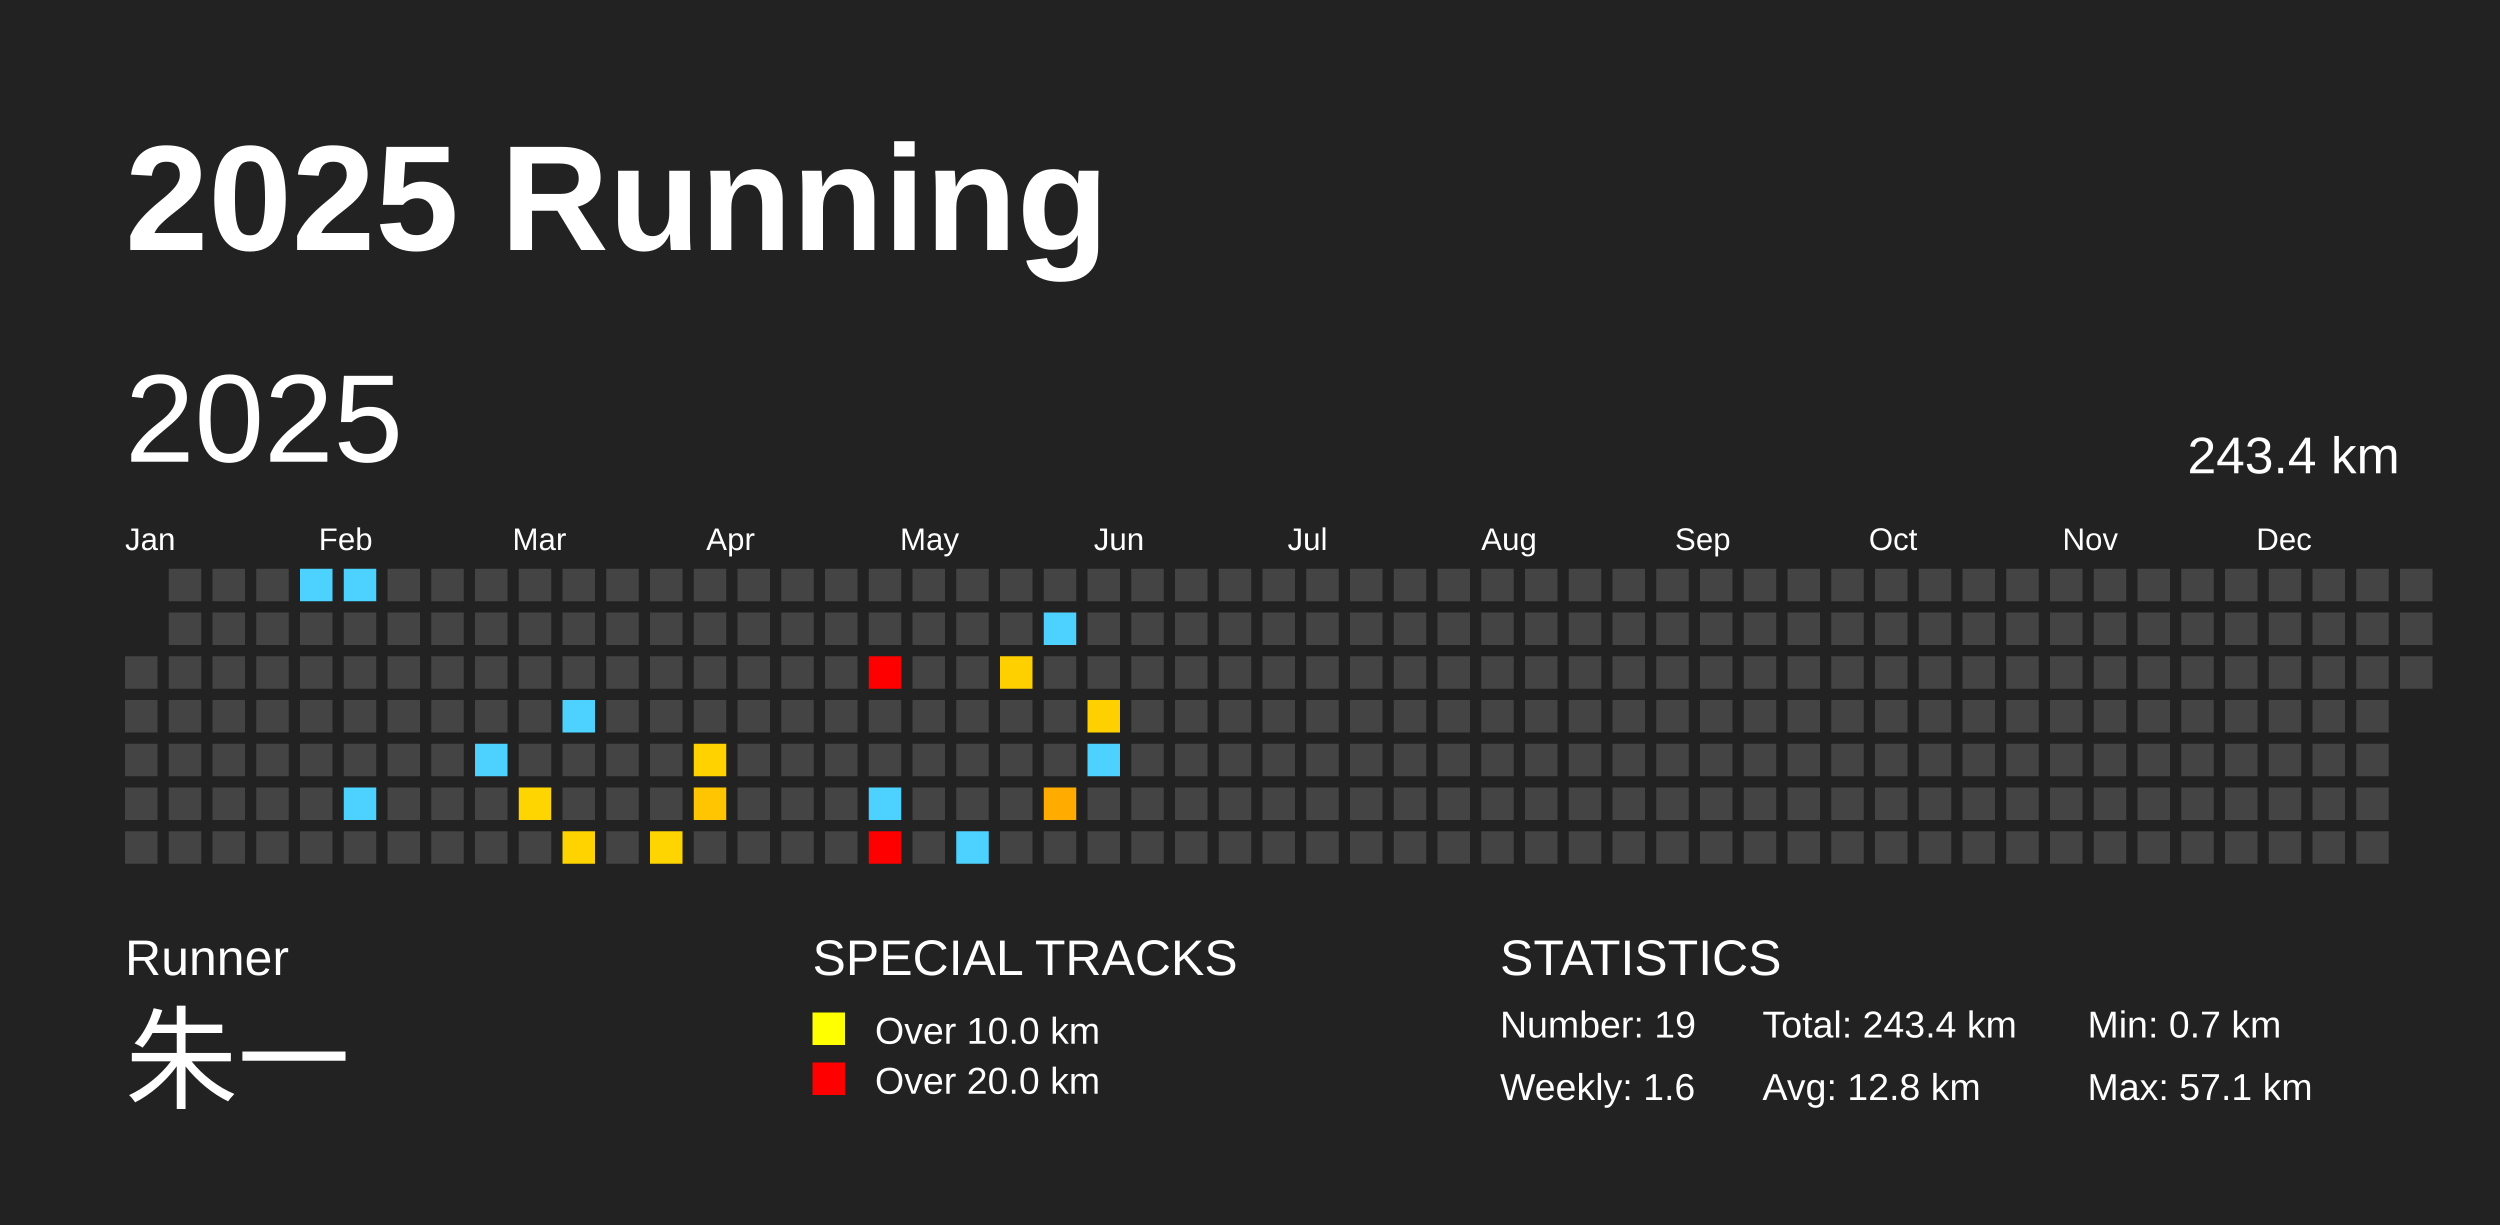
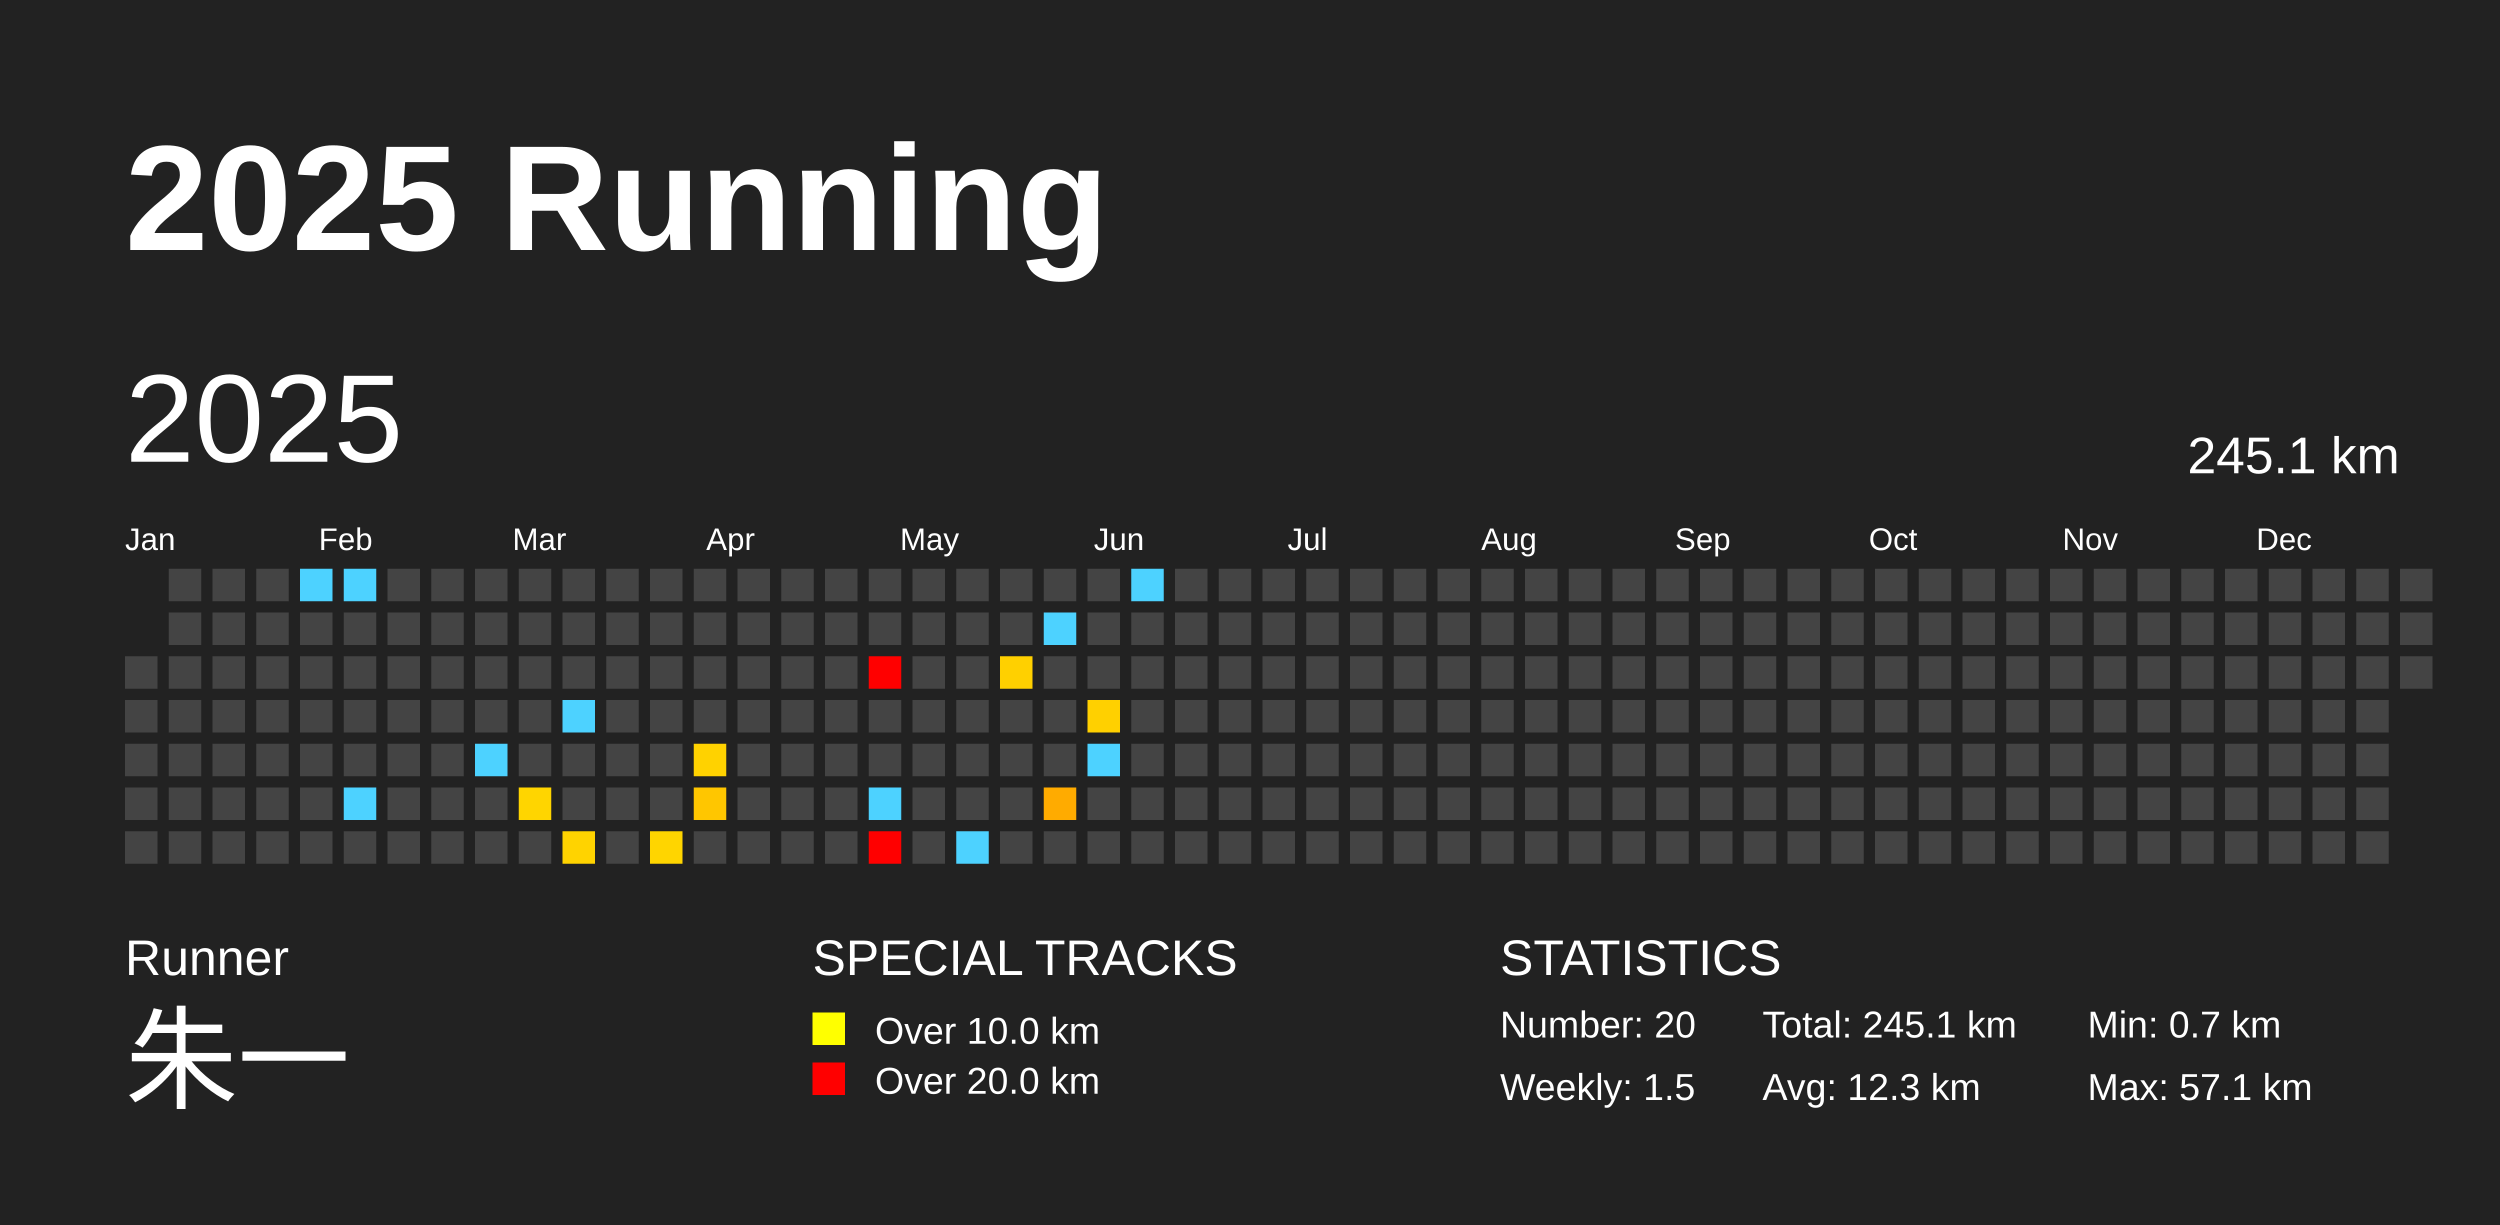
<svg xmlns="http://www.w3.org/2000/svg" baseProfile="full" height="98mm" version="1.1" viewBox="0,0,200,98" width="200mm">
  <defs />
  <rect fill="#222222" height="98" width="200" x="0" y="0" />
  <text fill="#FFFFFF" style="font-size:12px; font-family:Arial; font-weight:bold;" x="10" y="20">2025 Running</text>
  <text fill="#FFFFFF" style="font-size:4px; font-family:Arial" x="10" y="78">Runner</text>
  <text fill="#FFFFFF" style="font-size:9px; font-family:Arial" x="10" y="88">朱一</text>
  <text fill="#FFFFFF" style="font-size:4px; font-family:Arial" x="65" y="78">SPECIAL TRACKS</text>
  <rect fill="yellow" height="2.6" width="2.6" x="65" y="81" />
  <text fill="#FFFFFF" style="font-size:3px; font-family:Arial" x="70" y="83.5">Over 10.0 km</text>
  <rect fill="red" height="2.6" width="2.6" x="65" y="85" />
  <text fill="#FFFFFF" style="font-size:3px; font-family:Arial" x="70" y="87.5">Over 20.0 km</text>
  <text fill="#FFFFFF" style="font-size:4px; font-family:Arial" x="120" y="78">STATISTICS</text>
-   <text fill="#FFFFFF" style="font-size:3px; font-family:Arial" x="120" y="83">Number: 19</text>
-   <text fill="#FFFFFF" style="font-size:3px; font-family:Arial" x="120" y="88">Weekly: 1.6</text>
-   <text fill="#FFFFFF" style="font-size:3px; font-family:Arial" x="141" y="83">Total: 243.4 km</text>
-   <text fill="#FFFFFF" style="font-size:3px; font-family:Arial" x="141" y="88">Avg: 12.8 km</text>
+   <text fill="#FFFFFF" style="font-size:3px; font-family:Arial" x="120" y="83">Number: 20</text>
+   <text fill="#FFFFFF" style="font-size:3px; font-family:Arial" x="120" y="88">Weekly: 1.5</text>
+   <text fill="#FFFFFF" style="font-size:3px; font-family:Arial" x="141" y="83">Total: 245.1 km</text>
+   <text fill="#FFFFFF" style="font-size:3px; font-family:Arial" x="141" y="88">Avg: 12.3 km</text>
  <text fill="#FFFFFF" style="font-size:3px; font-family:Arial" x="167" y="83">Min: 0.7 km</text>
  <text fill="#FFFFFF" style="font-size:3px; font-family:Arial" x="167" y="88">Max: 57.1 km</text>
  <text dominant-baseline="hanging" fill="#FFFFFF" style="font-size:10.0px; font-family:Arial;" x="10" y="30">2025</text>
-   <text dominant-baseline="hanging" fill="#FFFFFF" style="font-size:4.125px; font-family:Arial;" x="175" y="35">243.4 km</text>
+   <text dominant-baseline="hanging" fill="#FFFFFF" style="font-size:4.125px; font-family:Arial;" x="175" y="35">245.1 km</text>
  <text fill="#FFFFFF" style="font-size:2.5px; font-family:Arial" x="10.0" y="44">Jan</text>
  <text fill="#FFFFFF" style="font-size:2.5px; font-family:Arial" x="25.5" y="44">Feb</text>
  <text fill="#FFFFFF" style="font-size:2.5px; font-family:Arial" x="41.0" y="44">Mar</text>
  <text fill="#FFFFFF" style="font-size:2.5px; font-family:Arial" x="56.5" y="44">Apr</text>
  <text fill="#FFFFFF" style="font-size:2.5px; font-family:Arial" x="72.0" y="44">May</text>
  <text fill="#FFFFFF" style="font-size:2.5px; font-family:Arial" x="87.5" y="44">Jun</text>
  <text fill="#FFFFFF" style="font-size:2.5px; font-family:Arial" x="103.0" y="44">Jul</text>
  <text fill="#FFFFFF" style="font-size:2.5px; font-family:Arial" x="118.5" y="44">Aug</text>
  <text fill="#FFFFFF" style="font-size:2.5px; font-family:Arial" x="134.0" y="44">Sep</text>
  <text fill="#FFFFFF" style="font-size:2.5px; font-family:Arial" x="149.5" y="44">Oct</text>
  <text fill="#FFFFFF" style="font-size:2.5px; font-family:Arial" x="165.0" y="44">Nov</text>
  <text fill="#FFFFFF" style="font-size:2.5px; font-family:Arial" x="180.5" y="44">Dec</text>
  <rect fill="#444444" height="2.6" width="2.6" x="10.0" y="52.5" />
  <rect fill="#444444" height="2.6" width="2.6" x="10.0" y="56.0" />
  <rect fill="#444444" height="2.6" width="2.6" x="10.0" y="59.5" />
  <rect fill="#444444" height="2.6" width="2.6" x="10.0" y="63.0" />
  <rect fill="#444444" height="2.6" width="2.6" x="10.0" y="66.5" />
  <rect fill="#444444" height="2.6" width="2.6" x="13.5" y="45.5" />
  <rect fill="#444444" height="2.6" width="2.6" x="13.5" y="49.0" />
  <rect fill="#444444" height="2.6" width="2.6" x="13.5" y="52.5" />
  <rect fill="#444444" height="2.6" width="2.6" x="13.5" y="56.0" />
  <rect fill="#444444" height="2.6" width="2.6" x="13.5" y="59.5" />
  <rect fill="#444444" height="2.6" width="2.6" x="13.5" y="63.0" />
  <rect fill="#444444" height="2.6" width="2.6" x="13.5" y="66.5" />
  <rect fill="#444444" height="2.6" width="2.6" x="17.0" y="45.5" />
  <rect fill="#444444" height="2.6" width="2.6" x="17.0" y="49.0" />
  <rect fill="#444444" height="2.6" width="2.6" x="17.0" y="52.5" />
  <rect fill="#444444" height="2.6" width="2.6" x="17.0" y="56.0" />
  <rect fill="#444444" height="2.6" width="2.6" x="17.0" y="59.5" />
  <rect fill="#444444" height="2.6" width="2.6" x="17.0" y="63.0" />
  <rect fill="#444444" height="2.6" width="2.6" x="17.0" y="66.5" />
  <rect fill="#444444" height="2.6" width="2.6" x="20.5" y="45.5" />
  <rect fill="#444444" height="2.6" width="2.6" x="20.5" y="49.0" />
  <rect fill="#444444" height="2.6" width="2.6" x="20.5" y="52.5" />
  <rect fill="#444444" height="2.6" width="2.6" x="20.5" y="56.0" />
  <rect fill="#444444" height="2.6" width="2.6" x="20.5" y="59.5" />
  <rect fill="#444444" height="2.6" width="2.6" x="20.5" y="63.0" />
  <rect fill="#444444" height="2.6" width="2.6" x="20.5" y="66.5" />
  <rect fill="#4dd2ff" height="2.6" width="2.6" x="24.0" y="45.5" />
  <rect fill="#444444" height="2.6" width="2.6" x="24.0" y="49.0" />
  <rect fill="#444444" height="2.6" width="2.6" x="24.0" y="52.5" />
  <rect fill="#444444" height="2.6" width="2.6" x="24.0" y="56.0" />
  <rect fill="#444444" height="2.6" width="2.6" x="24.0" y="59.5" />
  <rect fill="#444444" height="2.6" width="2.6" x="24.0" y="63.0" />
  <rect fill="#444444" height="2.6" width="2.6" x="24.0" y="66.5" />
  <rect fill="#4dd2ff" height="2.6" width="2.6" x="27.5" y="45.5" />
  <rect fill="#444444" height="2.6" width="2.6" x="27.5" y="49.0" />
  <rect fill="#444444" height="2.6" width="2.6" x="27.5" y="52.5" />
  <rect fill="#444444" height="2.6" width="2.6" x="27.5" y="56.0" />
  <rect fill="#444444" height="2.6" width="2.6" x="27.5" y="59.5" />
  <rect fill="#4dd2ff" height="2.6" width="2.6" x="27.5" y="63.0" />
  <rect fill="#444444" height="2.6" width="2.6" x="27.5" y="66.5" />
  <rect fill="#444444" height="2.6" width="2.6" x="31.0" y="45.5" />
  <rect fill="#444444" height="2.6" width="2.6" x="31.0" y="49.0" />
  <rect fill="#444444" height="2.6" width="2.6" x="31.0" y="52.5" />
  <rect fill="#444444" height="2.6" width="2.6" x="31.0" y="56.0" />
  <rect fill="#444444" height="2.6" width="2.6" x="31.0" y="59.5" />
  <rect fill="#444444" height="2.6" width="2.6" x="31.0" y="63.0" />
  <rect fill="#444444" height="2.6" width="2.6" x="31.0" y="66.5" />
  <rect fill="#444444" height="2.6" width="2.6" x="34.5" y="45.5" />
  <rect fill="#444444" height="2.6" width="2.6" x="34.5" y="49.0" />
  <rect fill="#444444" height="2.6" width="2.6" x="34.5" y="52.5" />
  <rect fill="#444444" height="2.6" width="2.6" x="34.5" y="56.0" />
  <rect fill="#444444" height="2.6" width="2.6" x="34.5" y="59.5" />
  <rect fill="#444444" height="2.6" width="2.6" x="34.5" y="63.0" />
  <rect fill="#444444" height="2.6" width="2.6" x="34.5" y="66.5" />
  <rect fill="#444444" height="2.6" width="2.6" x="38.0" y="45.5" />
  <rect fill="#444444" height="2.6" width="2.6" x="38.0" y="49.0" />
  <rect fill="#444444" height="2.6" width="2.6" x="38.0" y="52.5" />
  <rect fill="#444444" height="2.6" width="2.6" x="38.0" y="56.0" />
  <rect fill="#4dd2ff" height="2.6" width="2.6" x="38.0" y="59.5" />
  <rect fill="#444444" height="2.6" width="2.6" x="38.0" y="63.0" />
  <rect fill="#444444" height="2.6" width="2.6" x="38.0" y="66.5" />
  <rect fill="#444444" height="2.6" width="2.6" x="41.5" y="45.5" />
  <rect fill="#444444" height="2.6" width="2.6" x="41.5" y="49.0" />
  <rect fill="#444444" height="2.6" width="2.6" x="41.5" y="52.5" />
  <rect fill="#444444" height="2.6" width="2.6" x="41.5" y="56.0" />
  <rect fill="#444444" height="2.6" width="2.6" x="41.5" y="59.5" />
  <rect fill="#ffd500" height="2.6" width="2.6" x="41.5" y="63.0" />
  <rect fill="#444444" height="2.6" width="2.6" x="41.5" y="66.5" />
  <rect fill="#444444" height="2.6" width="2.6" x="45.0" y="45.5" />
  <rect fill="#444444" height="2.6" width="2.6" x="45.0" y="49.0" />
  <rect fill="#444444" height="2.6" width="2.6" x="45.0" y="52.5" />
  <rect fill="#4dd2ff" height="2.6" width="2.6" x="45.0" y="56.0" />
  <rect fill="#444444" height="2.6" width="2.6" x="45.0" y="59.5" />
  <rect fill="#444444" height="2.6" width="2.6" x="45.0" y="63.0" />
  <rect fill="#ffd300" height="2.6" width="2.6" x="45.0" y="66.5" />
  <rect fill="#444444" height="2.6" width="2.6" x="48.5" y="45.5" />
  <rect fill="#444444" height="2.6" width="2.6" x="48.5" y="49.0" />
  <rect fill="#444444" height="2.6" width="2.6" x="48.5" y="52.5" />
  <rect fill="#444444" height="2.6" width="2.6" x="48.5" y="56.0" />
  <rect fill="#444444" height="2.6" width="2.6" x="48.5" y="59.5" />
  <rect fill="#444444" height="2.6" width="2.6" x="48.5" y="63.0" />
  <rect fill="#444444" height="2.6" width="2.6" x="48.5" y="66.5" />
  <rect fill="#444444" height="2.6" width="2.6" x="52.0" y="45.5" />
  <rect fill="#444444" height="2.6" width="2.6" x="52.0" y="49.0" />
  <rect fill="#444444" height="2.6" width="2.6" x="52.0" y="52.5" />
  <rect fill="#444444" height="2.6" width="2.6" x="52.0" y="56.0" />
  <rect fill="#444444" height="2.6" width="2.6" x="52.0" y="59.5" />
  <rect fill="#444444" height="2.6" width="2.6" x="52.0" y="63.0" />
  <rect fill="#ffd500" height="2.6" width="2.6" x="52.0" y="66.5" />
  <rect fill="#444444" height="2.6" width="2.6" x="55.5" y="45.5" />
  <rect fill="#444444" height="2.6" width="2.6" x="55.5" y="49.0" />
  <rect fill="#444444" height="2.6" width="2.6" x="55.5" y="52.5" />
  <rect fill="#444444" height="2.6" width="2.6" x="55.5" y="56.0" />
  <rect fill="#ffd200" height="2.6" width="2.6" x="55.5" y="59.5" />
  <rect fill="#ffc600" height="2.6" width="2.6" x="55.5" y="63.0" />
  <rect fill="#444444" height="2.6" width="2.6" x="55.5" y="66.5" />
  <rect fill="#444444" height="2.6" width="2.6" x="59.0" y="45.5" />
  <rect fill="#444444" height="2.6" width="2.6" x="59.0" y="49.0" />
  <rect fill="#444444" height="2.6" width="2.6" x="59.0" y="52.5" />
  <rect fill="#444444" height="2.6" width="2.6" x="59.0" y="56.0" />
  <rect fill="#444444" height="2.6" width="2.6" x="59.0" y="59.5" />
  <rect fill="#444444" height="2.6" width="2.6" x="59.0" y="63.0" />
  <rect fill="#444444" height="2.6" width="2.6" x="59.0" y="66.5" />
  <rect fill="#444444" height="2.6" width="2.6" x="62.5" y="45.5" />
  <rect fill="#444444" height="2.6" width="2.6" x="62.5" y="49.0" />
  <rect fill="#444444" height="2.6" width="2.6" x="62.5" y="52.5" />
  <rect fill="#444444" height="2.6" width="2.6" x="62.5" y="56.0" />
  <rect fill="#444444" height="2.6" width="2.6" x="62.5" y="59.5" />
  <rect fill="#444444" height="2.6" width="2.6" x="62.5" y="63.0" />
  <rect fill="#444444" height="2.6" width="2.6" x="62.5" y="66.5" />
  <rect fill="#444444" height="2.6" width="2.6" x="66.0" y="45.5" />
  <rect fill="#444444" height="2.6" width="2.6" x="66.0" y="49.0" />
  <rect fill="#444444" height="2.6" width="2.6" x="66.0" y="52.5" />
  <rect fill="#444444" height="2.6" width="2.6" x="66.0" y="56.0" />
  <rect fill="#444444" height="2.6" width="2.6" x="66.0" y="59.5" />
  <rect fill="#444444" height="2.6" width="2.6" x="66.0" y="63.0" />
  <rect fill="#444444" height="2.6" width="2.6" x="66.0" y="66.5" />
  <rect fill="#444444" height="2.6" width="2.6" x="69.5" y="45.5" />
  <rect fill="#444444" height="2.6" width="2.6" x="69.5" y="49.0" />
  <rect fill="red" height="2.6" width="2.6" x="69.5" y="52.5" />
  <rect fill="#444444" height="2.6" width="2.6" x="69.5" y="56.0" />
  <rect fill="#444444" height="2.6" width="2.6" x="69.5" y="59.5" />
  <rect fill="#4dd2ff" height="2.6" width="2.6" x="69.5" y="63.0" />
  <rect fill="red" height="2.6" width="2.6" x="69.5" y="66.5" />
  <rect fill="#444444" height="2.6" width="2.6" x="73.0" y="45.5" />
  <rect fill="#444444" height="2.6" width="2.6" x="73.0" y="49.0" />
  <rect fill="#444444" height="2.6" width="2.6" x="73.0" y="52.5" />
  <rect fill="#444444" height="2.6" width="2.6" x="73.0" y="56.0" />
  <rect fill="#444444" height="2.6" width="2.6" x="73.0" y="59.5" />
  <rect fill="#444444" height="2.6" width="2.6" x="73.0" y="63.0" />
  <rect fill="#444444" height="2.6" width="2.6" x="73.0" y="66.5" />
  <rect fill="#444444" height="2.6" width="2.6" x="76.5" y="45.5" />
  <rect fill="#444444" height="2.6" width="2.6" x="76.5" y="49.0" />
  <rect fill="#444444" height="2.6" width="2.6" x="76.5" y="52.5" />
  <rect fill="#444444" height="2.6" width="2.6" x="76.5" y="56.0" />
  <rect fill="#444444" height="2.6" width="2.6" x="76.5" y="59.5" />
  <rect fill="#444444" height="2.6" width="2.6" x="76.5" y="63.0" />
  <rect fill="#4dd2ff" height="2.6" width="2.6" x="76.5" y="66.5" />
  <rect fill="#444444" height="2.6" width="2.6" x="80.0" y="45.5" />
  <rect fill="#444444" height="2.6" width="2.6" x="80.0" y="49.0" />
  <rect fill="#ffd000" height="2.6" width="2.6" x="80.0" y="52.5" />
  <rect fill="#444444" height="2.6" width="2.6" x="80.0" y="56.0" />
  <rect fill="#444444" height="2.6" width="2.6" x="80.0" y="59.5" />
  <rect fill="#444444" height="2.6" width="2.6" x="80.0" y="63.0" />
  <rect fill="#444444" height="2.6" width="2.6" x="80.0" y="66.5" />
  <rect fill="#444444" height="2.6" width="2.6" x="83.5" y="45.5" />
  <rect fill="#4dd2ff" height="2.6" width="2.6" x="83.5" y="49.0" />
  <rect fill="#444444" height="2.6" width="2.6" x="83.5" y="52.5" />
  <rect fill="#444444" height="2.6" width="2.6" x="83.5" y="56.0" />
  <rect fill="#444444" height="2.6" width="2.6" x="83.5" y="59.5" />
  <rect fill="#ffab00" height="2.6" width="2.6" x="83.5" y="63.0" />
  <rect fill="#444444" height="2.6" width="2.6" x="83.5" y="66.5" />
  <rect fill="#444444" height="2.6" width="2.6" x="87.0" y="45.5" />
  <rect fill="#444444" height="2.6" width="2.6" x="87.0" y="49.0" />
  <rect fill="#444444" height="2.6" width="2.6" x="87.0" y="52.5" />
  <rect fill="#ffd000" height="2.6" width="2.6" x="87.0" y="56.0" />
  <rect fill="#4dd2ff" height="2.6" width="2.6" x="87.0" y="59.5" />
  <rect fill="#444444" height="2.6" width="2.6" x="87.0" y="63.0" />
  <rect fill="#444444" height="2.6" width="2.6" x="87.0" y="66.5" />
-   <rect fill="#444444" height="2.6" width="2.6" x="90.5" y="45.5" />
+   <rect fill="#4dd2ff" height="2.6" width="2.6" x="90.5" y="45.5" />
  <rect fill="#444444" height="2.6" width="2.6" x="90.5" y="49.0" />
  <rect fill="#444444" height="2.6" width="2.6" x="90.5" y="52.5" />
  <rect fill="#444444" height="2.6" width="2.6" x="90.5" y="56.0" />
  <rect fill="#444444" height="2.6" width="2.6" x="90.5" y="59.5" />
  <rect fill="#444444" height="2.6" width="2.6" x="90.5" y="63.0" />
  <rect fill="#444444" height="2.6" width="2.6" x="90.5" y="66.5" />
  <rect fill="#444444" height="2.6" width="2.6" x="94.0" y="45.5" />
  <rect fill="#444444" height="2.6" width="2.6" x="94.0" y="49.0" />
  <rect fill="#444444" height="2.6" width="2.6" x="94.0" y="52.5" />
  <rect fill="#444444" height="2.6" width="2.6" x="94.0" y="56.0" />
  <rect fill="#444444" height="2.6" width="2.6" x="94.0" y="59.5" />
  <rect fill="#444444" height="2.6" width="2.6" x="94.0" y="63.0" />
  <rect fill="#444444" height="2.6" width="2.6" x="94.0" y="66.5" />
  <rect fill="#444444" height="2.6" width="2.6" x="97.5" y="45.5" />
  <rect fill="#444444" height="2.6" width="2.6" x="97.5" y="49.0" />
  <rect fill="#444444" height="2.6" width="2.6" x="97.5" y="52.5" />
  <rect fill="#444444" height="2.6" width="2.6" x="97.5" y="56.0" />
  <rect fill="#444444" height="2.6" width="2.6" x="97.5" y="59.5" />
  <rect fill="#444444" height="2.6" width="2.6" x="97.5" y="63.0" />
  <rect fill="#444444" height="2.6" width="2.6" x="97.5" y="66.5" />
  <rect fill="#444444" height="2.6" width="2.6" x="101.0" y="45.5" />
  <rect fill="#444444" height="2.6" width="2.6" x="101.0" y="49.0" />
  <rect fill="#444444" height="2.6" width="2.6" x="101.0" y="52.5" />
  <rect fill="#444444" height="2.6" width="2.6" x="101.0" y="56.0" />
  <rect fill="#444444" height="2.6" width="2.6" x="101.0" y="59.5" />
  <rect fill="#444444" height="2.6" width="2.6" x="101.0" y="63.0" />
  <rect fill="#444444" height="2.6" width="2.6" x="101.0" y="66.5" />
  <rect fill="#444444" height="2.6" width="2.6" x="104.5" y="45.5" />
  <rect fill="#444444" height="2.6" width="2.6" x="104.5" y="49.0" />
  <rect fill="#444444" height="2.6" width="2.6" x="104.5" y="52.5" />
  <rect fill="#444444" height="2.6" width="2.6" x="104.5" y="56.0" />
  <rect fill="#444444" height="2.6" width="2.6" x="104.5" y="59.5" />
  <rect fill="#444444" height="2.6" width="2.6" x="104.5" y="63.0" />
  <rect fill="#444444" height="2.6" width="2.6" x="104.5" y="66.5" />
  <rect fill="#444444" height="2.6" width="2.6" x="108.0" y="45.5" />
  <rect fill="#444444" height="2.6" width="2.6" x="108.0" y="49.0" />
  <rect fill="#444444" height="2.6" width="2.6" x="108.0" y="52.5" />
  <rect fill="#444444" height="2.6" width="2.6" x="108.0" y="56.0" />
  <rect fill="#444444" height="2.6" width="2.6" x="108.0" y="59.5" />
  <rect fill="#444444" height="2.6" width="2.6" x="108.0" y="63.0" />
  <rect fill="#444444" height="2.6" width="2.6" x="108.0" y="66.5" />
  <rect fill="#444444" height="2.6" width="2.6" x="111.5" y="45.5" />
  <rect fill="#444444" height="2.6" width="2.6" x="111.5" y="49.0" />
  <rect fill="#444444" height="2.6" width="2.6" x="111.5" y="52.5" />
  <rect fill="#444444" height="2.6" width="2.6" x="111.5" y="56.0" />
  <rect fill="#444444" height="2.6" width="2.6" x="111.5" y="59.5" />
  <rect fill="#444444" height="2.6" width="2.6" x="111.5" y="63.0" />
  <rect fill="#444444" height="2.6" width="2.6" x="111.5" y="66.5" />
  <rect fill="#444444" height="2.6" width="2.6" x="115.0" y="45.5" />
  <rect fill="#444444" height="2.6" width="2.6" x="115.0" y="49.0" />
  <rect fill="#444444" height="2.6" width="2.6" x="115.0" y="52.5" />
  <rect fill="#444444" height="2.6" width="2.6" x="115.0" y="56.0" />
  <rect fill="#444444" height="2.6" width="2.6" x="115.0" y="59.5" />
  <rect fill="#444444" height="2.6" width="2.6" x="115.0" y="63.0" />
  <rect fill="#444444" height="2.6" width="2.6" x="115.0" y="66.5" />
  <rect fill="#444444" height="2.6" width="2.6" x="118.5" y="45.5" />
  <rect fill="#444444" height="2.6" width="2.6" x="118.5" y="49.0" />
  <rect fill="#444444" height="2.6" width="2.6" x="118.5" y="52.5" />
  <rect fill="#444444" height="2.6" width="2.6" x="118.5" y="56.0" />
  <rect fill="#444444" height="2.6" width="2.6" x="118.5" y="59.5" />
  <rect fill="#444444" height="2.6" width="2.6" x="118.5" y="63.0" />
  <rect fill="#444444" height="2.6" width="2.6" x="118.5" y="66.5" />
  <rect fill="#444444" height="2.6" width="2.6" x="122.0" y="45.5" />
  <rect fill="#444444" height="2.6" width="2.6" x="122.0" y="49.0" />
  <rect fill="#444444" height="2.6" width="2.6" x="122.0" y="52.5" />
  <rect fill="#444444" height="2.6" width="2.6" x="122.0" y="56.0" />
  <rect fill="#444444" height="2.6" width="2.6" x="122.0" y="59.5" />
  <rect fill="#444444" height="2.6" width="2.6" x="122.0" y="63.0" />
  <rect fill="#444444" height="2.6" width="2.6" x="122.0" y="66.5" />
  <rect fill="#444444" height="2.6" width="2.6" x="125.5" y="45.5" />
  <rect fill="#444444" height="2.6" width="2.6" x="125.5" y="49.0" />
  <rect fill="#444444" height="2.6" width="2.6" x="125.5" y="52.5" />
  <rect fill="#444444" height="2.6" width="2.6" x="125.5" y="56.0" />
  <rect fill="#444444" height="2.6" width="2.6" x="125.5" y="59.5" />
  <rect fill="#444444" height="2.6" width="2.6" x="125.5" y="63.0" />
  <rect fill="#444444" height="2.6" width="2.6" x="125.5" y="66.5" />
  <rect fill="#444444" height="2.6" width="2.6" x="129.0" y="45.5" />
  <rect fill="#444444" height="2.6" width="2.6" x="129.0" y="49.0" />
  <rect fill="#444444" height="2.6" width="2.6" x="129.0" y="52.5" />
  <rect fill="#444444" height="2.6" width="2.6" x="129.0" y="56.0" />
  <rect fill="#444444" height="2.6" width="2.6" x="129.0" y="59.5" />
  <rect fill="#444444" height="2.6" width="2.6" x="129.0" y="63.0" />
  <rect fill="#444444" height="2.6" width="2.6" x="129.0" y="66.5" />
  <rect fill="#444444" height="2.6" width="2.6" x="132.5" y="45.5" />
  <rect fill="#444444" height="2.6" width="2.6" x="132.5" y="49.0" />
  <rect fill="#444444" height="2.6" width="2.6" x="132.5" y="52.5" />
  <rect fill="#444444" height="2.6" width="2.6" x="132.5" y="56.0" />
  <rect fill="#444444" height="2.6" width="2.6" x="132.5" y="59.5" />
  <rect fill="#444444" height="2.6" width="2.6" x="132.5" y="63.0" />
  <rect fill="#444444" height="2.6" width="2.6" x="132.5" y="66.5" />
  <rect fill="#444444" height="2.6" width="2.6" x="136.0" y="45.5" />
  <rect fill="#444444" height="2.6" width="2.6" x="136.0" y="49.0" />
  <rect fill="#444444" height="2.6" width="2.6" x="136.0" y="52.5" />
  <rect fill="#444444" height="2.6" width="2.6" x="136.0" y="56.0" />
  <rect fill="#444444" height="2.6" width="2.6" x="136.0" y="59.5" />
  <rect fill="#444444" height="2.6" width="2.6" x="136.0" y="63.0" />
  <rect fill="#444444" height="2.6" width="2.6" x="136.0" y="66.5" />
  <rect fill="#444444" height="2.6" width="2.6" x="139.5" y="45.5" />
  <rect fill="#444444" height="2.6" width="2.6" x="139.5" y="49.0" />
  <rect fill="#444444" height="2.6" width="2.6" x="139.5" y="52.5" />
  <rect fill="#444444" height="2.6" width="2.6" x="139.5" y="56.0" />
  <rect fill="#444444" height="2.6" width="2.6" x="139.5" y="59.5" />
  <rect fill="#444444" height="2.6" width="2.6" x="139.5" y="63.0" />
  <rect fill="#444444" height="2.6" width="2.6" x="139.5" y="66.5" />
  <rect fill="#444444" height="2.6" width="2.6" x="143.0" y="45.5" />
  <rect fill="#444444" height="2.6" width="2.6" x="143.0" y="49.0" />
  <rect fill="#444444" height="2.6" width="2.6" x="143.0" y="52.5" />
  <rect fill="#444444" height="2.6" width="2.6" x="143.0" y="56.0" />
  <rect fill="#444444" height="2.6" width="2.6" x="143.0" y="59.5" />
  <rect fill="#444444" height="2.6" width="2.6" x="143.0" y="63.0" />
  <rect fill="#444444" height="2.6" width="2.6" x="143.0" y="66.5" />
  <rect fill="#444444" height="2.6" width="2.6" x="146.5" y="45.5" />
  <rect fill="#444444" height="2.6" width="2.6" x="146.5" y="49.0" />
  <rect fill="#444444" height="2.6" width="2.6" x="146.5" y="52.5" />
  <rect fill="#444444" height="2.6" width="2.6" x="146.5" y="56.0" />
  <rect fill="#444444" height="2.6" width="2.6" x="146.5" y="59.5" />
  <rect fill="#444444" height="2.6" width="2.6" x="146.5" y="63.0" />
  <rect fill="#444444" height="2.6" width="2.6" x="146.5" y="66.5" />
  <rect fill="#444444" height="2.6" width="2.6" x="150.0" y="45.5" />
  <rect fill="#444444" height="2.6" width="2.6" x="150.0" y="49.0" />
  <rect fill="#444444" height="2.6" width="2.6" x="150.0" y="52.5" />
  <rect fill="#444444" height="2.6" width="2.6" x="150.0" y="56.0" />
  <rect fill="#444444" height="2.6" width="2.6" x="150.0" y="59.5" />
  <rect fill="#444444" height="2.6" width="2.6" x="150.0" y="63.0" />
  <rect fill="#444444" height="2.6" width="2.6" x="150.0" y="66.5" />
  <rect fill="#444444" height="2.6" width="2.6" x="153.5" y="45.5" />
  <rect fill="#444444" height="2.6" width="2.6" x="153.5" y="49.0" />
  <rect fill="#444444" height="2.6" width="2.6" x="153.5" y="52.5" />
  <rect fill="#444444" height="2.6" width="2.6" x="153.5" y="56.0" />
  <rect fill="#444444" height="2.6" width="2.6" x="153.5" y="59.5" />
  <rect fill="#444444" height="2.6" width="2.6" x="153.5" y="63.0" />
  <rect fill="#444444" height="2.6" width="2.6" x="153.5" y="66.5" />
  <rect fill="#444444" height="2.6" width="2.6" x="157.0" y="45.5" />
  <rect fill="#444444" height="2.6" width="2.6" x="157.0" y="49.0" />
  <rect fill="#444444" height="2.6" width="2.6" x="157.0" y="52.5" />
  <rect fill="#444444" height="2.6" width="2.6" x="157.0" y="56.0" />
  <rect fill="#444444" height="2.6" width="2.6" x="157.0" y="59.5" />
  <rect fill="#444444" height="2.6" width="2.6" x="157.0" y="63.0" />
  <rect fill="#444444" height="2.6" width="2.6" x="157.0" y="66.5" />
  <rect fill="#444444" height="2.6" width="2.6" x="160.5" y="45.5" />
  <rect fill="#444444" height="2.6" width="2.6" x="160.5" y="49.0" />
  <rect fill="#444444" height="2.6" width="2.6" x="160.5" y="52.5" />
  <rect fill="#444444" height="2.6" width="2.6" x="160.5" y="56.0" />
  <rect fill="#444444" height="2.6" width="2.6" x="160.5" y="59.5" />
  <rect fill="#444444" height="2.6" width="2.6" x="160.5" y="63.0" />
  <rect fill="#444444" height="2.6" width="2.6" x="160.5" y="66.5" />
  <rect fill="#444444" height="2.6" width="2.6" x="164.0" y="45.5" />
  <rect fill="#444444" height="2.6" width="2.6" x="164.0" y="49.0" />
  <rect fill="#444444" height="2.6" width="2.6" x="164.0" y="52.5" />
  <rect fill="#444444" height="2.6" width="2.6" x="164.0" y="56.0" />
  <rect fill="#444444" height="2.6" width="2.6" x="164.0" y="59.5" />
  <rect fill="#444444" height="2.6" width="2.6" x="164.0" y="63.0" />
  <rect fill="#444444" height="2.6" width="2.6" x="164.0" y="66.5" />
  <rect fill="#444444" height="2.6" width="2.6" x="167.5" y="45.5" />
  <rect fill="#444444" height="2.6" width="2.6" x="167.5" y="49.0" />
  <rect fill="#444444" height="2.6" width="2.6" x="167.5" y="52.5" />
  <rect fill="#444444" height="2.6" width="2.6" x="167.5" y="56.0" />
  <rect fill="#444444" height="2.6" width="2.6" x="167.5" y="59.5" />
  <rect fill="#444444" height="2.6" width="2.6" x="167.5" y="63.0" />
  <rect fill="#444444" height="2.6" width="2.6" x="167.5" y="66.5" />
  <rect fill="#444444" height="2.6" width="2.6" x="171.0" y="45.5" />
  <rect fill="#444444" height="2.6" width="2.6" x="171.0" y="49.0" />
  <rect fill="#444444" height="2.6" width="2.6" x="171.0" y="52.5" />
  <rect fill="#444444" height="2.6" width="2.6" x="171.0" y="56.0" />
  <rect fill="#444444" height="2.6" width="2.6" x="171.0" y="59.5" />
  <rect fill="#444444" height="2.6" width="2.6" x="171.0" y="63.0" />
  <rect fill="#444444" height="2.6" width="2.6" x="171.0" y="66.5" />
  <rect fill="#444444" height="2.6" width="2.6" x="174.5" y="45.5" />
  <rect fill="#444444" height="2.6" width="2.6" x="174.5" y="49.0" />
  <rect fill="#444444" height="2.6" width="2.6" x="174.5" y="52.5" />
  <rect fill="#444444" height="2.6" width="2.6" x="174.5" y="56.0" />
  <rect fill="#444444" height="2.6" width="2.6" x="174.5" y="59.5" />
  <rect fill="#444444" height="2.6" width="2.6" x="174.5" y="63.0" />
  <rect fill="#444444" height="2.6" width="2.6" x="174.5" y="66.5" />
  <rect fill="#444444" height="2.6" width="2.6" x="178.0" y="45.5" />
  <rect fill="#444444" height="2.6" width="2.6" x="178.0" y="49.0" />
  <rect fill="#444444" height="2.6" width="2.6" x="178.0" y="52.5" />
  <rect fill="#444444" height="2.6" width="2.6" x="178.0" y="56.0" />
  <rect fill="#444444" height="2.6" width="2.6" x="178.0" y="59.5" />
  <rect fill="#444444" height="2.6" width="2.6" x="178.0" y="63.0" />
  <rect fill="#444444" height="2.6" width="2.6" x="178.0" y="66.5" />
  <rect fill="#444444" height="2.6" width="2.6" x="181.5" y="45.5" />
  <rect fill="#444444" height="2.6" width="2.6" x="181.5" y="49.0" />
  <rect fill="#444444" height="2.6" width="2.6" x="181.5" y="52.5" />
  <rect fill="#444444" height="2.6" width="2.6" x="181.5" y="56.0" />
  <rect fill="#444444" height="2.6" width="2.6" x="181.5" y="59.5" />
  <rect fill="#444444" height="2.6" width="2.6" x="181.5" y="63.0" />
  <rect fill="#444444" height="2.6" width="2.6" x="181.5" y="66.5" />
  <rect fill="#444444" height="2.6" width="2.6" x="185.0" y="45.5" />
  <rect fill="#444444" height="2.6" width="2.6" x="185.0" y="49.0" />
  <rect fill="#444444" height="2.6" width="2.6" x="185.0" y="52.5" />
  <rect fill="#444444" height="2.6" width="2.6" x="185.0" y="56.0" />
  <rect fill="#444444" height="2.6" width="2.6" x="185.0" y="59.5" />
  <rect fill="#444444" height="2.6" width="2.6" x="185.0" y="63.0" />
  <rect fill="#444444" height="2.6" width="2.6" x="185.0" y="66.5" />
  <rect fill="#444444" height="2.6" width="2.6" x="188.5" y="45.5" />
  <rect fill="#444444" height="2.6" width="2.6" x="188.5" y="49.0" />
  <rect fill="#444444" height="2.6" width="2.6" x="188.5" y="52.5" />
  <rect fill="#444444" height="2.6" width="2.6" x="188.5" y="56.0" />
  <rect fill="#444444" height="2.6" width="2.6" x="188.5" y="59.5" />
  <rect fill="#444444" height="2.6" width="2.6" x="188.5" y="63.0" />
  <rect fill="#444444" height="2.6" width="2.6" x="188.5" y="66.5" />
  <rect fill="#444444" height="2.6" width="2.6" x="192.0" y="45.5" />
  <rect fill="#444444" height="2.6" width="2.6" x="192.0" y="49.0" />
  <rect fill="#444444" height="2.6" width="2.6" x="192.0" y="52.5" />
</svg>
